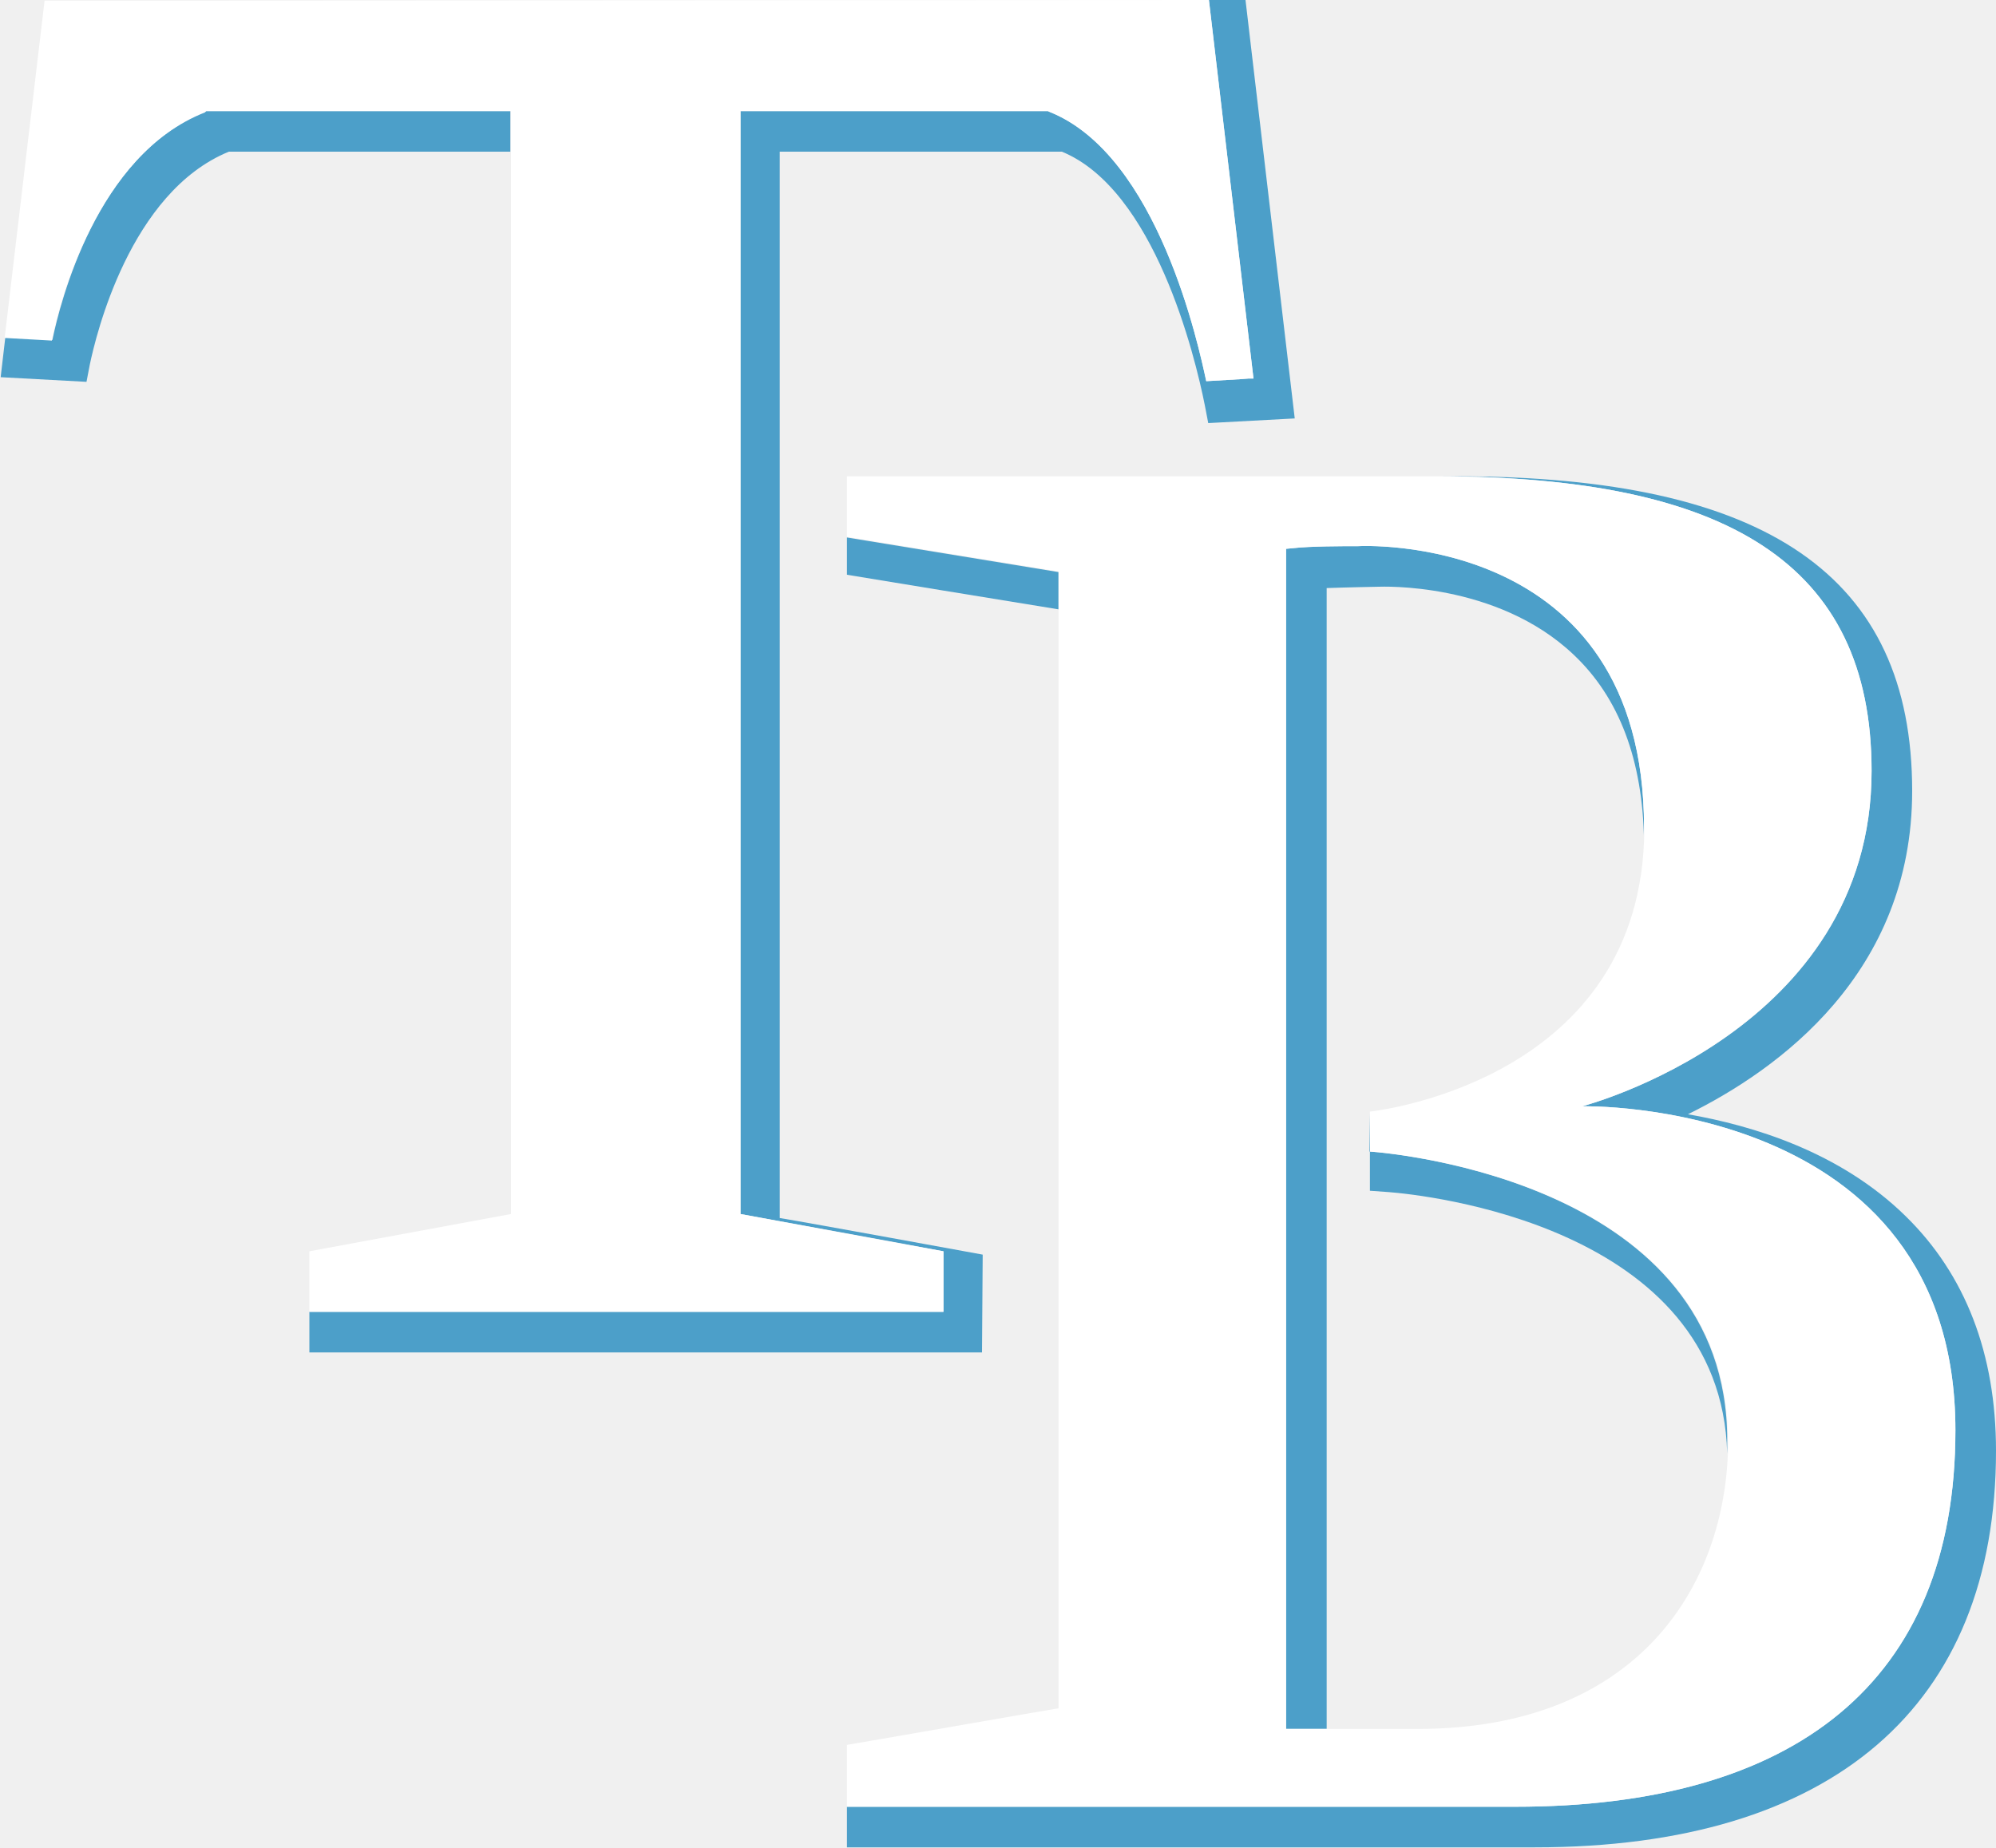
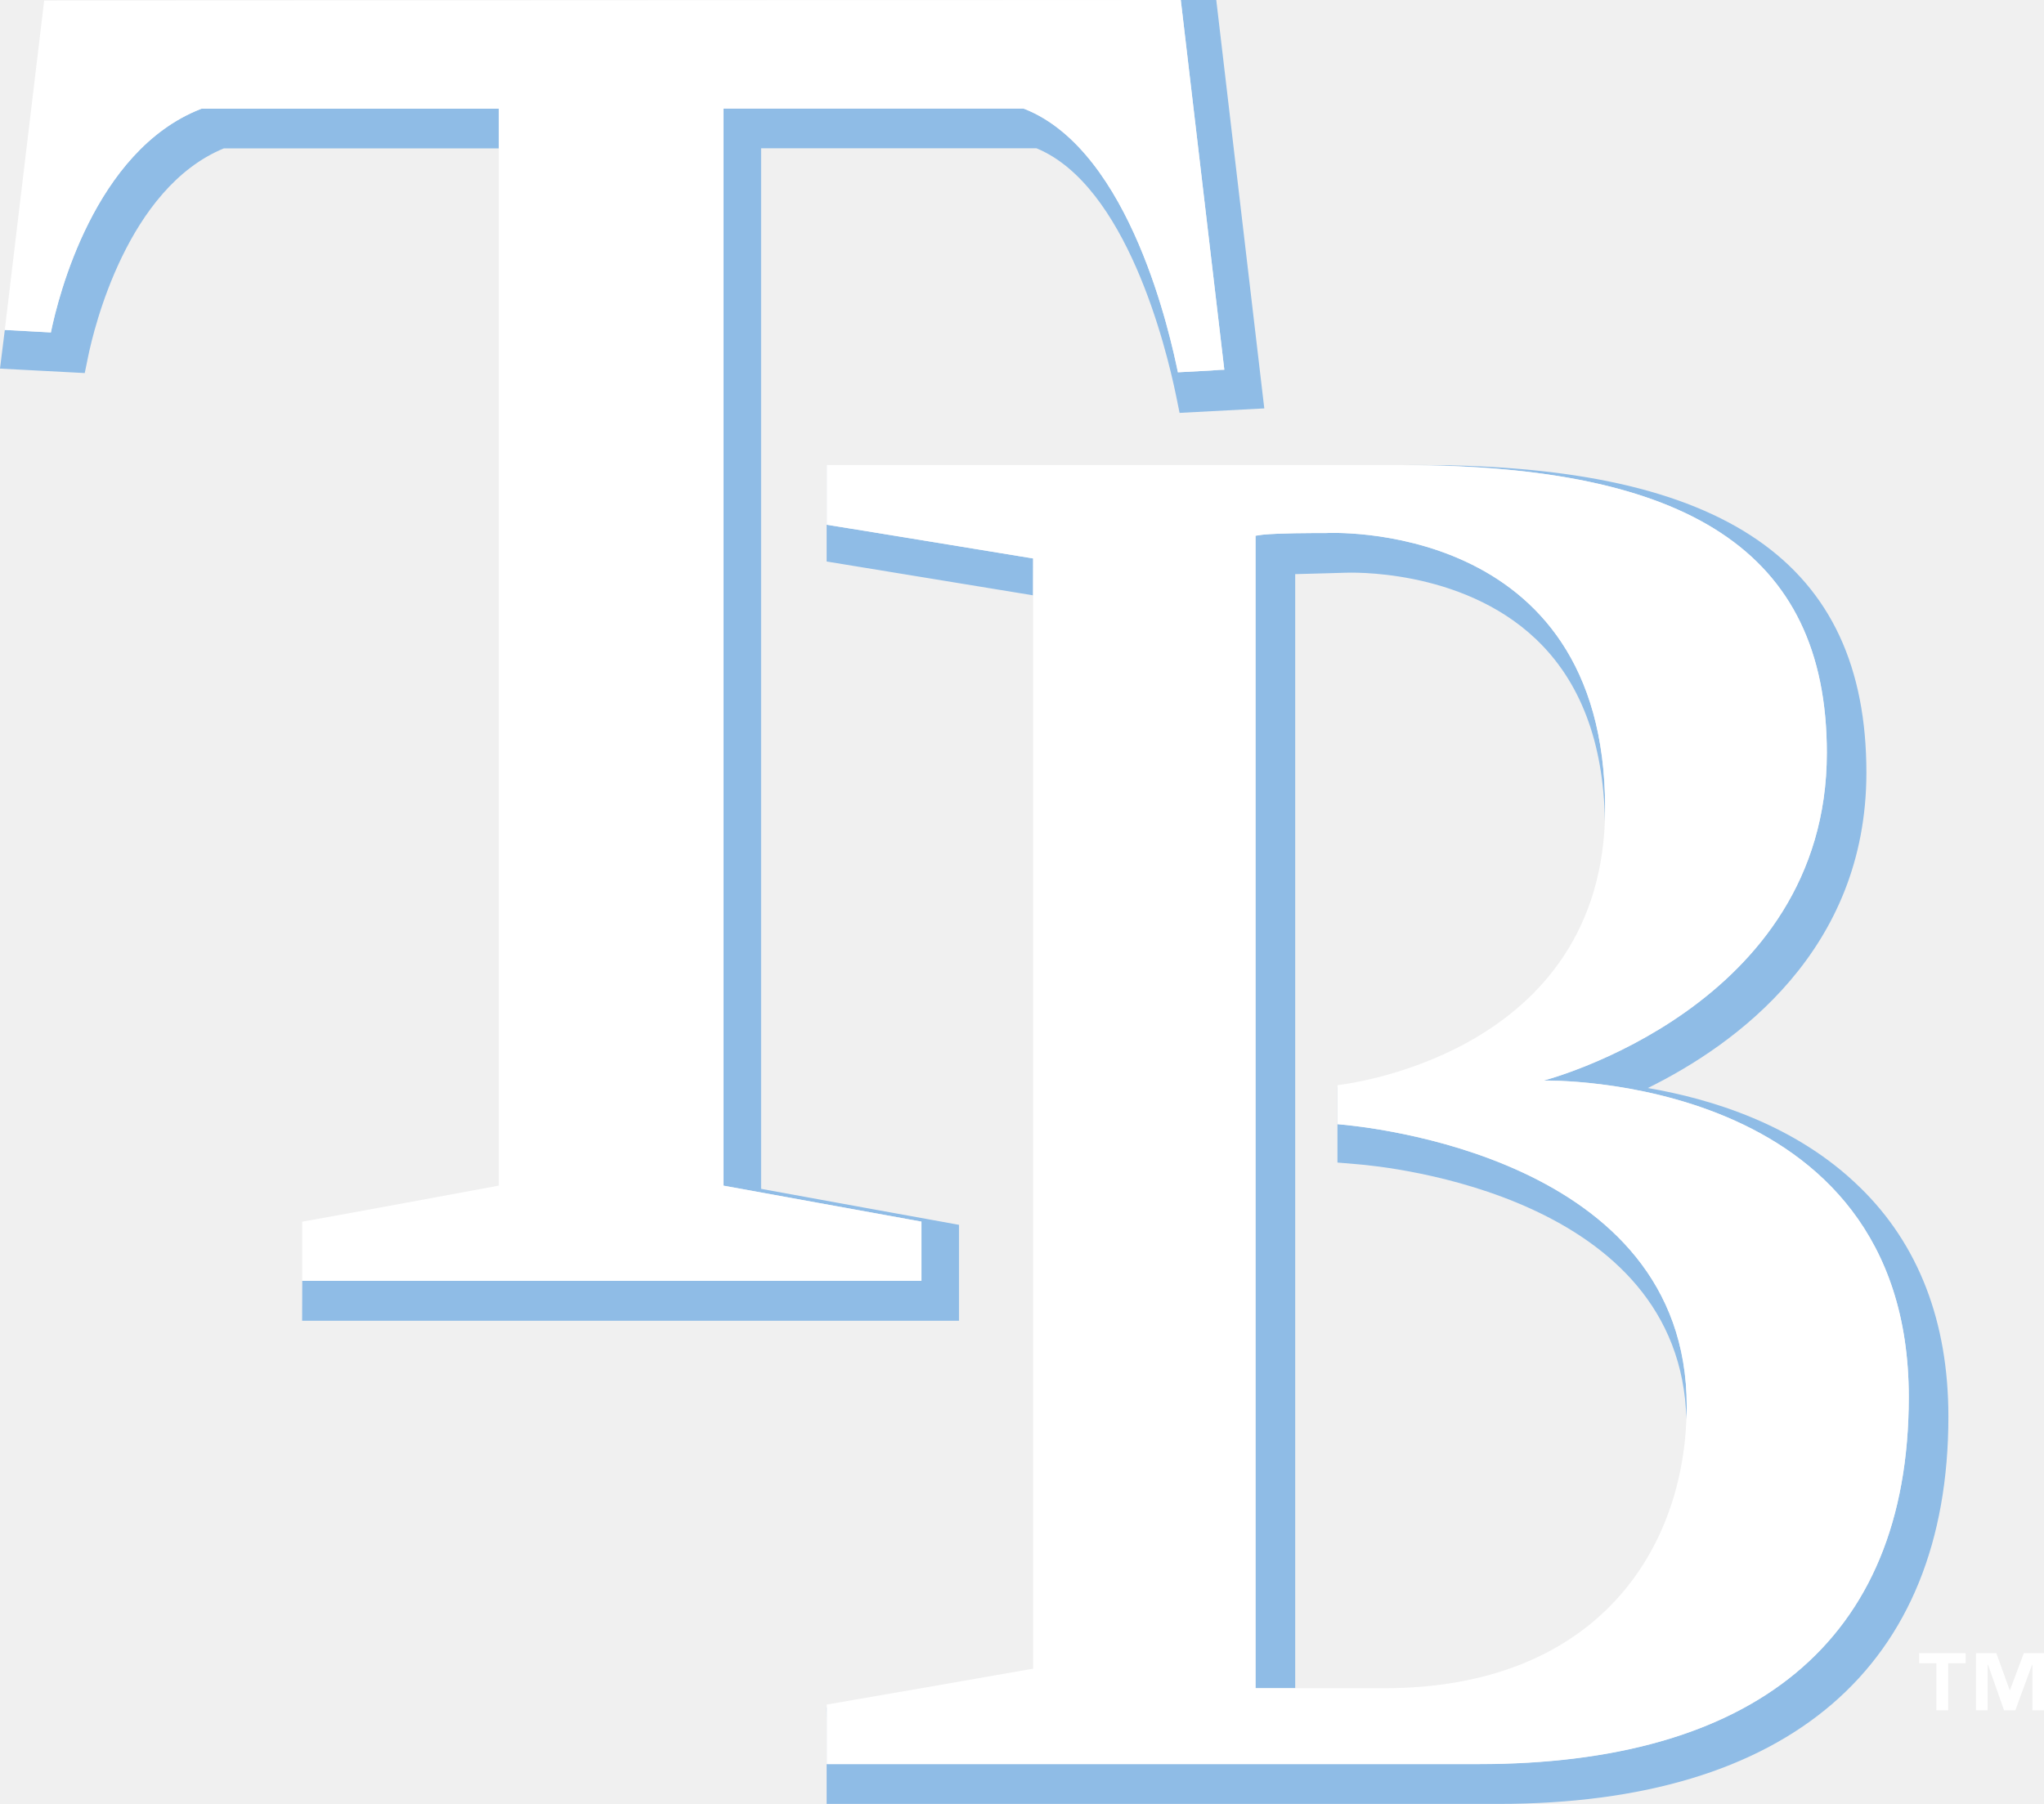
- <svg xmlns="http://www.w3.org/2000/svg" version="1.1" id="Layer_1" x="0px" y="0px" width="300px" height="277.7px" viewBox="0 0 300 277.7" style="enable-background:new 0 0 300 277.7;" xml:space="preserve">
-   <style type="text/css">
- 	.st0{fill:#4C9FC9;}
- 	.st1{fill:#FFFFFF;}
- </style>
-   <g id="Clip-2">
- </g>
-   <path class="st0" d="M286.4,182.8c-9.9-9.7-23-13.6-32.7-15.3c13.6-6.7,33.7-21.2,33.7-48.6c0-32.3-21.8-47.3-68.5-47.3h-2.6  c43.1,0.1,65,13,65,44.3c0,39.2-43.5,50.4-43.5,50.4l0,0c0,0,56.1-1.3,56.1,48.7c0,38.1-24.4,56.6-66.2,56.6H132h-4.7v-8.7l0,0v2.6  v12.2h103.4c44.7,0,69.3-21.2,69.3-59.6C300,203.5,295.4,191.6,286.4,182.8L286.4,182.8z" />
-   <path class="st0" d="M159.1,86c0,0-29.9-4.9-31.8-5.2v-9.2l0,0v14.8c0,0,27.4,4.5,31.8,5.2V86z" />
-   <path class="st0" d="M147.7,188.6c0,0-26.2-4.8-30.5-5.5V22.8h42.4c13.9,5.7,20,30.6,21.5,38.2l0.5,2.6l13-0.7L187.2,0h-5.5  l6.7,56.9h-0.7l-1.3,0.1l-5.1,0.3c-1.1-5.1-7.2-34-23.6-40.5l-0.2-0.1l0,0h-46.2v165.8c0,0,28.6,5.2,30.5,5.6v9.1H46.5v6.1h101.1  L147.7,188.6L147.7,188.6z" />
-   <path class="st0" d="M205.9,167.4V179l2.8,0.2c5.2,0.4,50,5,50.9,39.3c0-0.7,0-1.4,0-2c0-38.4-49.5-43.1-53.8-43.4L205.9,167.4  L205.9,167.4z" />
-   <path class="st0" d="M193.3,82.5v177.4h0.1c1.4,0,9.1,0,18.7,0c-4,0-10,0-12.7,0V88.4c2.7-0.1,7.8-0.2,7.8-0.2  c0.3,0,17.7-0.8,29.3,10.2c6.9,6.5,10.4,15.9,10.6,28c0-0.6,0-1.3,0-2c0-44.8-43-42.3-43-42.3c-2.3,0-7.2,0-9.8,0.3L193.3,82.5z" />
-   <path class="st0" d="M76.8,16.7H31l-0.2,0.1C14.5,23.3,9,45.7,7.9,51v0.1l-7.1-0.4l-0.7,6L13,57.4l0.5-2.6c0.9-4.3,6-25.9,20.9-32  h42.3v-6.1H76.8z" />
-   <path id="Fill-4" class="st1" d="M247.1,124.4c0,0.7,0,1.3,0,2c-1.4,36.6-41.2,40.7-41.2,40.7v0.3v5.7c4.3,0.3,53.8,5,53.8,43.4  c0,0.7,0,1.4,0,2c-0.8,20.8-14.3,41.4-46.6,41.4h-1c-9.6,0-17.3,0-18.7,0h-0.1V82.5l1.1-0.1c2.6-0.3,7.5-0.3,9.8-0.3  C204.1,82.1,247.1,79.6,247.1,124.4L247.1,124.4z M127.3,271.6h4.7h95.7c41.8,0,66.2-18.5,66.2-56.6c0-50-56.1-48.7-56.1-48.7l0,0  c0,0,43.5-11.3,43.5-50.4c0-31.3-21.9-44.2-65-44.3c-0.2,0-0.3,0-0.5,0H132h-4.7l0,0v4.6v4.5c1.9,0.3,31.8,5.2,31.8,5.2v170.9l0,0  c-0.8,0.1-29.9,5.2-31.8,5.5v0.5v4L127.3,271.6L127.3,271.6z" />
-   <g id="Clip-7">
- </g>
-   <path id="Fill-6" class="st1" d="M46.5,188.1v9.1h6.1h88.9h0.3v-9.1c-1.9-0.3-30.5-5.6-30.5-5.6V16.7l0,0h46.2l0,0l0.2,0.1  c16.4,6.5,22.5,35.4,23.6,40.5l5.1-0.3l1.3-0.1h0.7L181.7,0l0,0L6.7,0.1l-6,50.7l7.1,0.4v-0.1c1.1-5.4,6.7-27.8,23-34.2l0.2-0.2  h45.8l0,0v6.1v159.7C76.8,182.5,48.7,187.7,46.5,188.1" />
+ <svg xmlns="http://www.w3.org/2000/svg" viewBox="0 0 156.412 138.076">
+   <path d="M38.17 8.32H15.424l-.107.04C7.222 11.56 4.458 22.714 3.908 25.38c0 .02-.01.05-.01.06l-3.53-.186L0 28.214l6.485.34.263-1.28c.435-2.128 3.003-12.88 10.38-15.917h21.04V8.32zm57.905 32.686v88.213H105.405h-6.293V43.944c1.338-.03 3.857-.107 3.857-.107.175 0 8.793-.39 14.55 5.068 3.413 3.233 5.185 7.91 5.293 13.916.01-.312.015-.635.015-.967 0-22.265-21.368-21.054-21.368-21.054-1.128 0-3.564 0-4.848.128l-.537.078zm6.27 42.207v5.77l1.4.118c2.57.197 24.864 2.472 25.303 19.533.015-.332.025-.664.025-1.006 0-19.102-24.605-21.406-26.724-21.582v-2.832h-.006zM73.384 93.75s-13.038-2.363-15.142-2.754V11.348h21.07c6.89 2.85 9.926 15.234 10.692 18.974l.26 1.28 6.483-.342L93.072 0h-2.715l3.33 28.3-.347.01-.664.05-2.54.136c-.53-2.56-3.568-16.914-11.732-20.156l-.103-.03H55.357v82.442s14.215 2.588 15.157 2.754v4.53H23.13l-.01 3.058h50.264V93.75zm5.673-51.006s-14.85-2.44-15.79-2.578v-4.57h-.01v7.382s13.637 2.237 15.79 2.588l.01-2.822zm63.267 48.135c-4.912-4.816-11.436-6.78-16.226-7.6 6.747-3.33 16.723-10.546 16.723-24.14 0-16.074-10.826-23.544-34.068-23.544h-1.27c21.436.048 32.31 6.445 32.31 22.03 0 19.464-21.63 25.07-21.63 25.07v.01s27.9-.646 27.9 24.218c0 18.916-12.134 28.095-32.925 28.095H63.267v-4.307h-.02l.01 1.29v6.073h51.392c22.21 0 34.447-10.517 34.447-29.648 0-7.246-2.275-13.174-6.772-17.55" fill="#8FBCE6" />
+   <path d="M63.267 135.03H113.14c20.79 0 32.925-9.19 32.925-28.106 0-24.864-27.9-24.21-27.9-24.21v-.02s21.63-5.604 21.63-25.067c0-15.586-10.874-21.983-32.31-22.022-.087-.01-.16-.01-.234-.01H63.268v4.571c.942.137 15.79 2.578 15.79 2.578v84.98h-.01c-.4.08-14.862 2.598-15.78 2.745V135.028zm59.56-73.175c0 .332-.004.655-.014.967-.69 18.213-20.46 20.235-20.46 20.235v2.988c2.115.176 26.72 2.48 26.72 21.582 0 .342-.01.674-.025 1.006-.4 10.342-7.12 20.586-23.15 20.586H96.075V41.005l.538-.078c1.284-.127 3.72-.127 4.848-.127 0 0 21.368-1.21 21.368 21.055" fill="#FFF" />
+   <path d="M23.13 93.506v4.53h47.382v-4.53c-.94-.166-15.15-2.754-15.15-2.754V8.31H78.3l.11.03c8.158 3.242 11.195 17.607 11.727 20.156l2.544-.137.66-.05.347-.01L90.357.01V0L3.38.04.366 25.253l3.53.195c0-.02.01-.05.01-.07.55-2.665 3.315-13.818 11.416-17.02l.102-.04H38.17v82.432s-13.95 2.588-15.04 2.754M150.415 127.305h-1.337v3.603h-.9v-3.603h-1.317v-.772h3.555v.772zm5.997 3.603h-.89v-3.486h-.024l-1.28 3.486h-.863l-1.226-3.486h-.03v3.486h-.894v-4.375h1.558l1.03 2.852h.005l1.07-2.852h1.542v4.375z" fill="#FFF" />
</svg>
